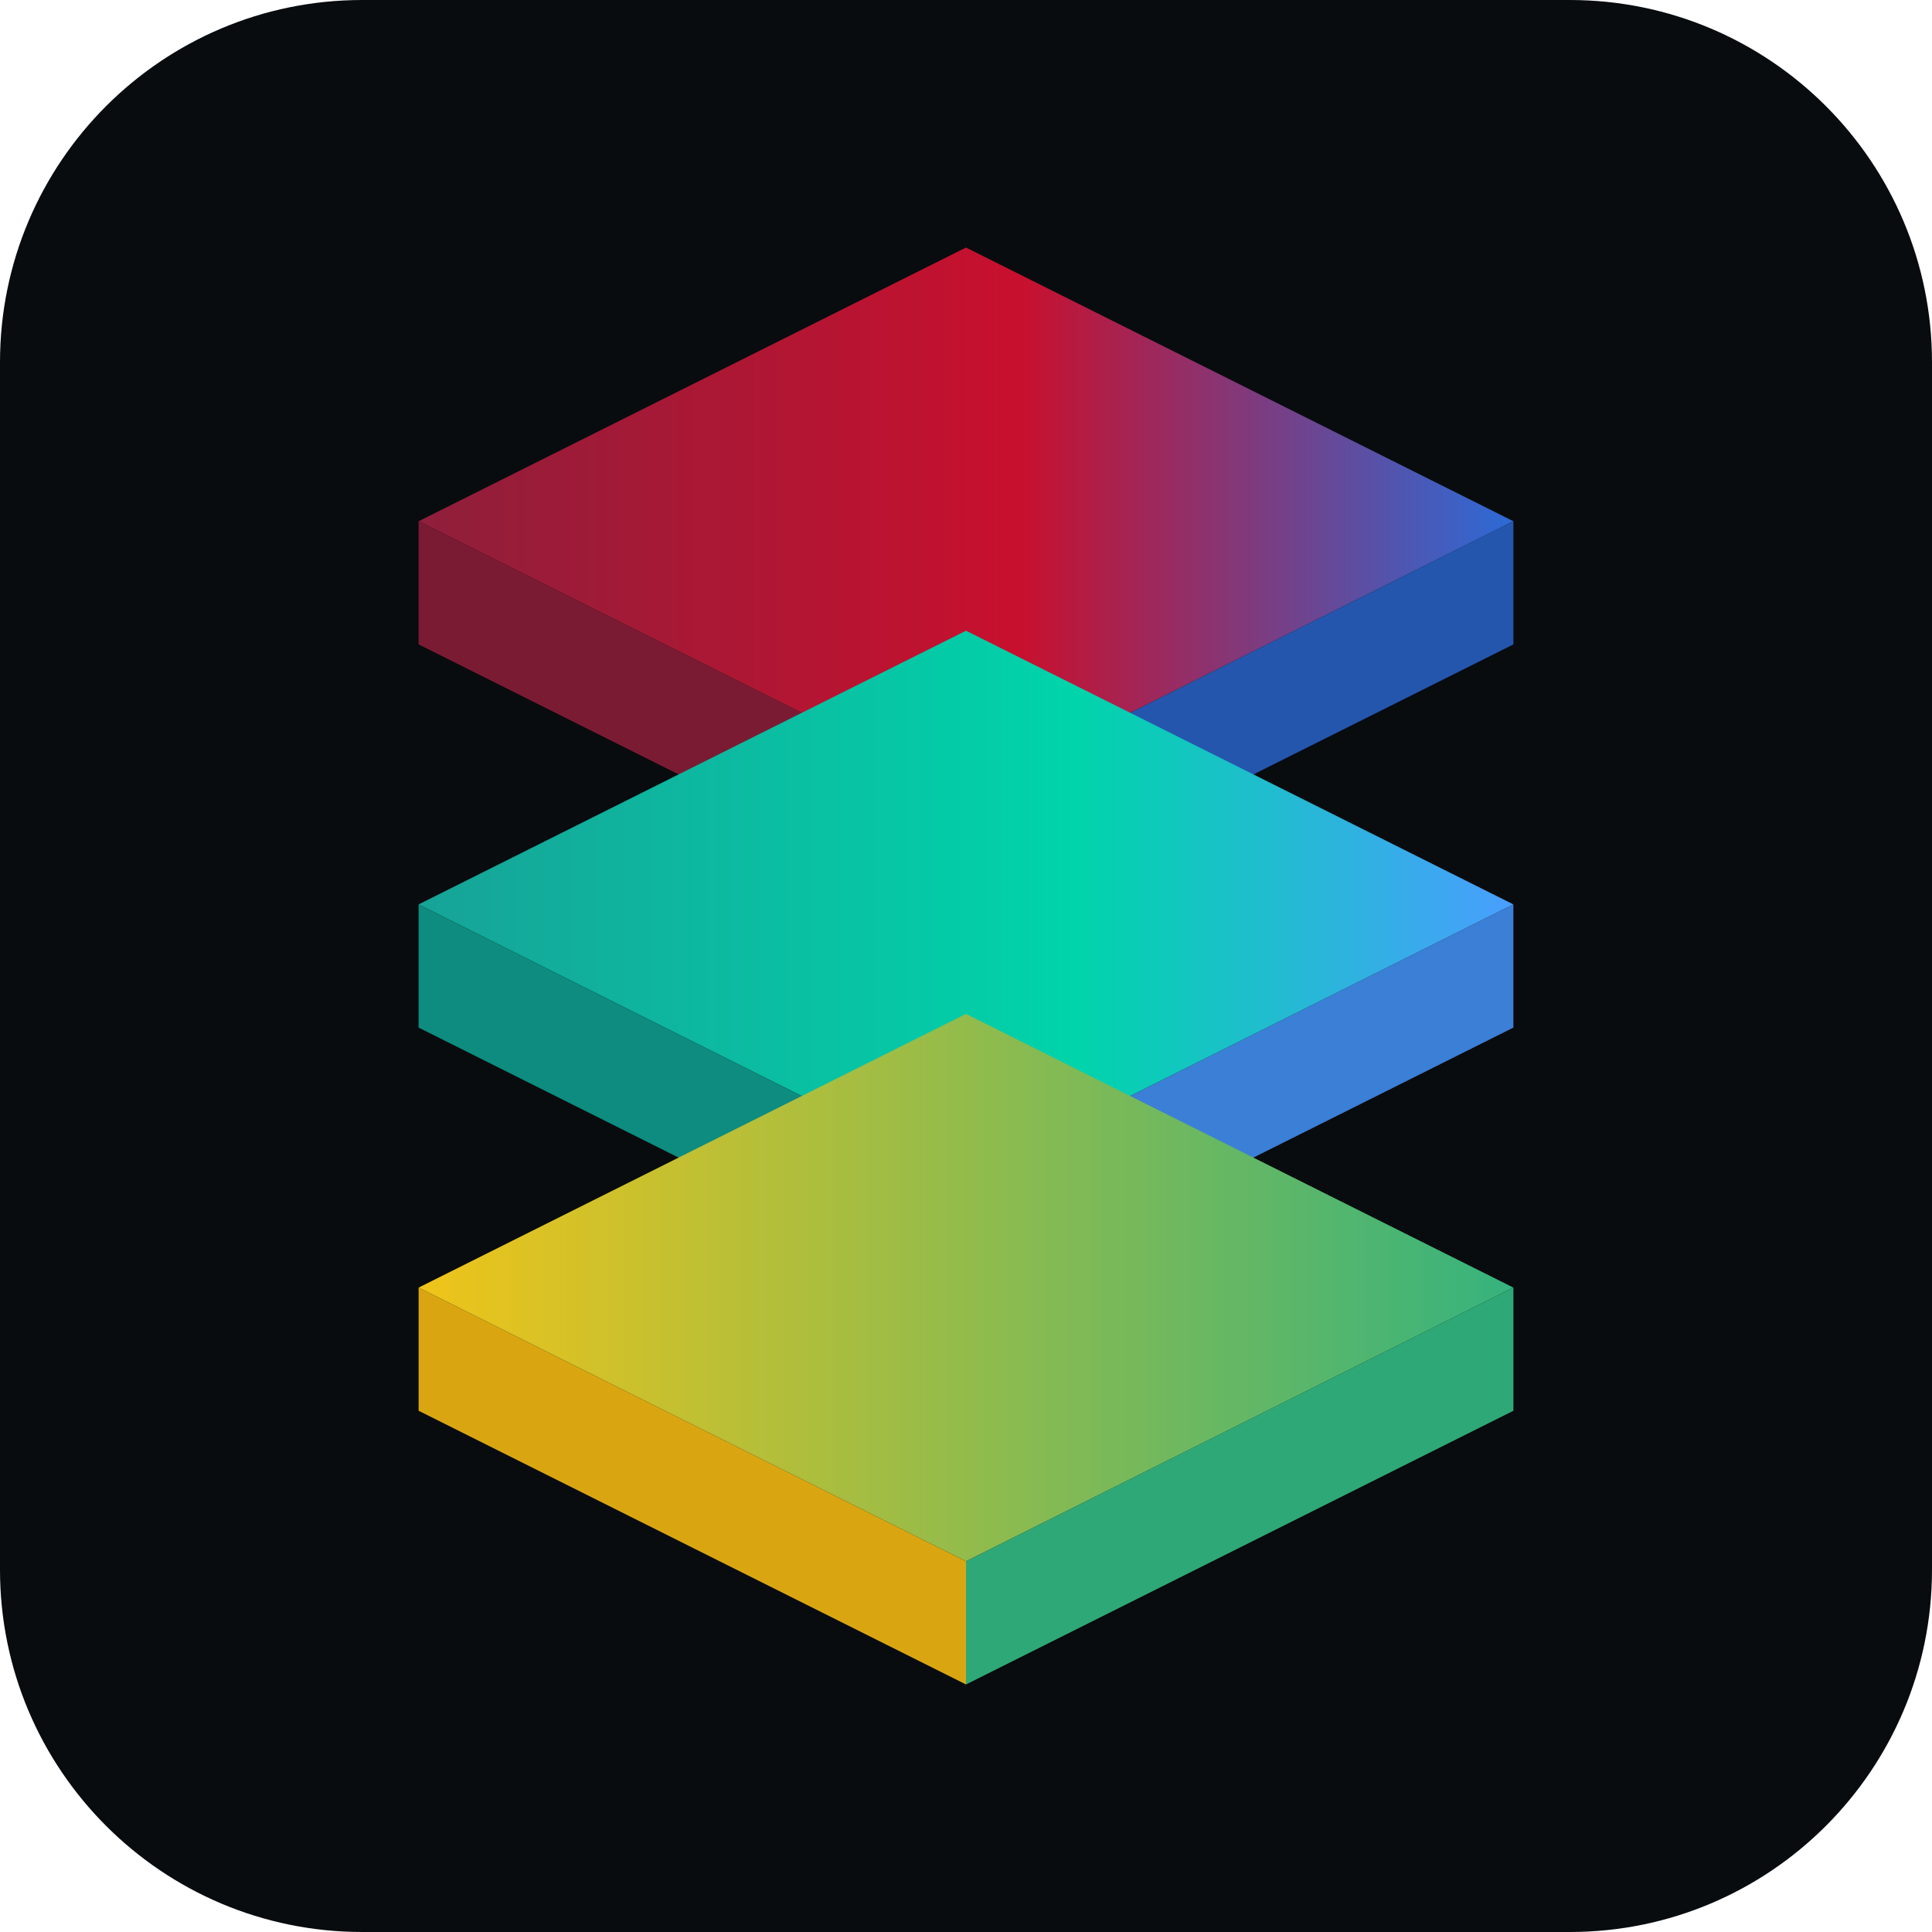
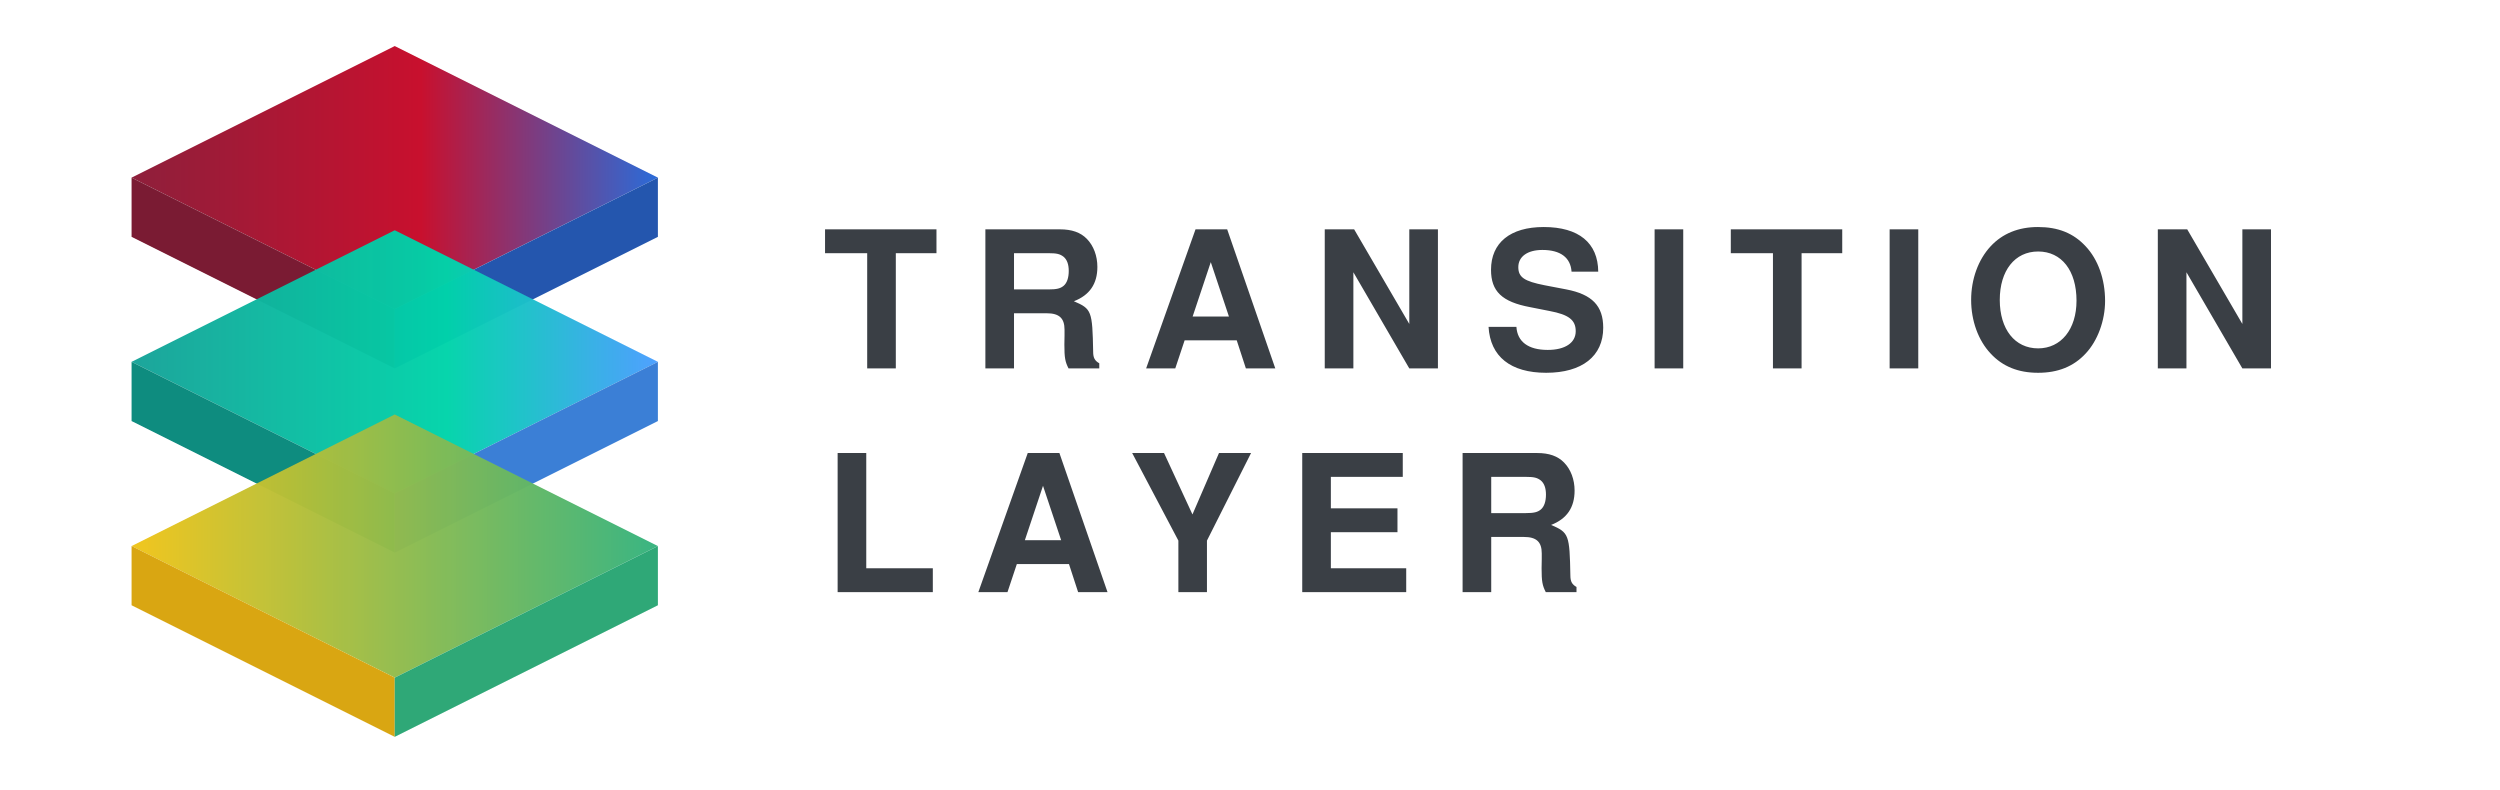
- <svg xmlns="http://www.w3.org/2000/svg" viewBox="0 0 96 96">
+ <svg xmlns="http://www.w3.org/2000/svg" viewBox="0 0 760 240" width="760" height="240" role="img" aria-label="Transition Layer">
  <defs>
    <linearGradient id="l1t" x1="0" y1="0" x2="1" y2="0">
      <stop offset="0" stop-color="#8E1F3B" />
      <stop offset="0.55" stop-color="#C8102E" />
      <stop offset="1" stop-color="#2B6BD8" />
    </linearGradient>
    <linearGradient id="l2t" x1="0" y1="0" x2="1" y2="0">
      <stop offset="0" stop-color="#17A398" />
      <stop offset="0.6" stop-color="#00d4aa" />
      <stop offset="1" stop-color="#4a9eff" />
    </linearGradient>
    <linearGradient id="l3t" x1="0" y1="0" x2="1" y2="0">
      <stop offset="0" stop-color="#F0C419" />
      <stop offset="1" stop-color="#35B37E" />
    </linearGradient>
  </defs>
-   <rect width="96" height="96" rx="18" fill="#080c0f" />
-   <g transform="translate(48,48) scale(0.34) translate(-120,-119)">
+   <g>
    <polygon points="120,14 200,54 120,94 40,54" fill="url(#l1t)" />
    <polygon points="40,54 120,94 120,112 40,72" fill="#7A1B33" />
    <polygon points="200,54 120,94 120,112 200,72" fill="#2456AE" />
-     <polygon points="120,70 200,110 120,150 40,110" fill="url(#l2t)" />
+     <polygon points="120,70 200,110 120,150 40,110" fill="url(#l2t)" opacity="0.97" />
    <polygon points="40,110 120,150 120,168 40,128" fill="#0E8C7F" />
    <polygon points="200,110 120,150 120,168 200,128" fill="#3B7FD6" />
-     <polygon points="120,126 200,166 120,206 40,166" fill="url(#l3t)" />
+     <polygon points="120,126 200,166 120,206 40,166" fill="url(#l3t)" opacity="0.97" />
    <polygon points="40,166 120,206 120,224 40,184" fill="#D9A612" />
    <polygon points="200,166 120,206 120,224 200,184" fill="#2FA877" />
  </g>
+   <text x="250" y="112" font-family="'DM Sans','Segoe UI',Helvetica,Arial,sans-serif" font-weight="700" font-size="58" letter-spacing="10" fill="#3a3f45">TRANSITION</text>
+   <text x="250" y="180" font-family="'DM Sans','Segoe UI',Helvetica,Arial,sans-serif" font-weight="700" font-size="58" letter-spacing="10" fill="#3a3f45">LAYER</text>
</svg>
